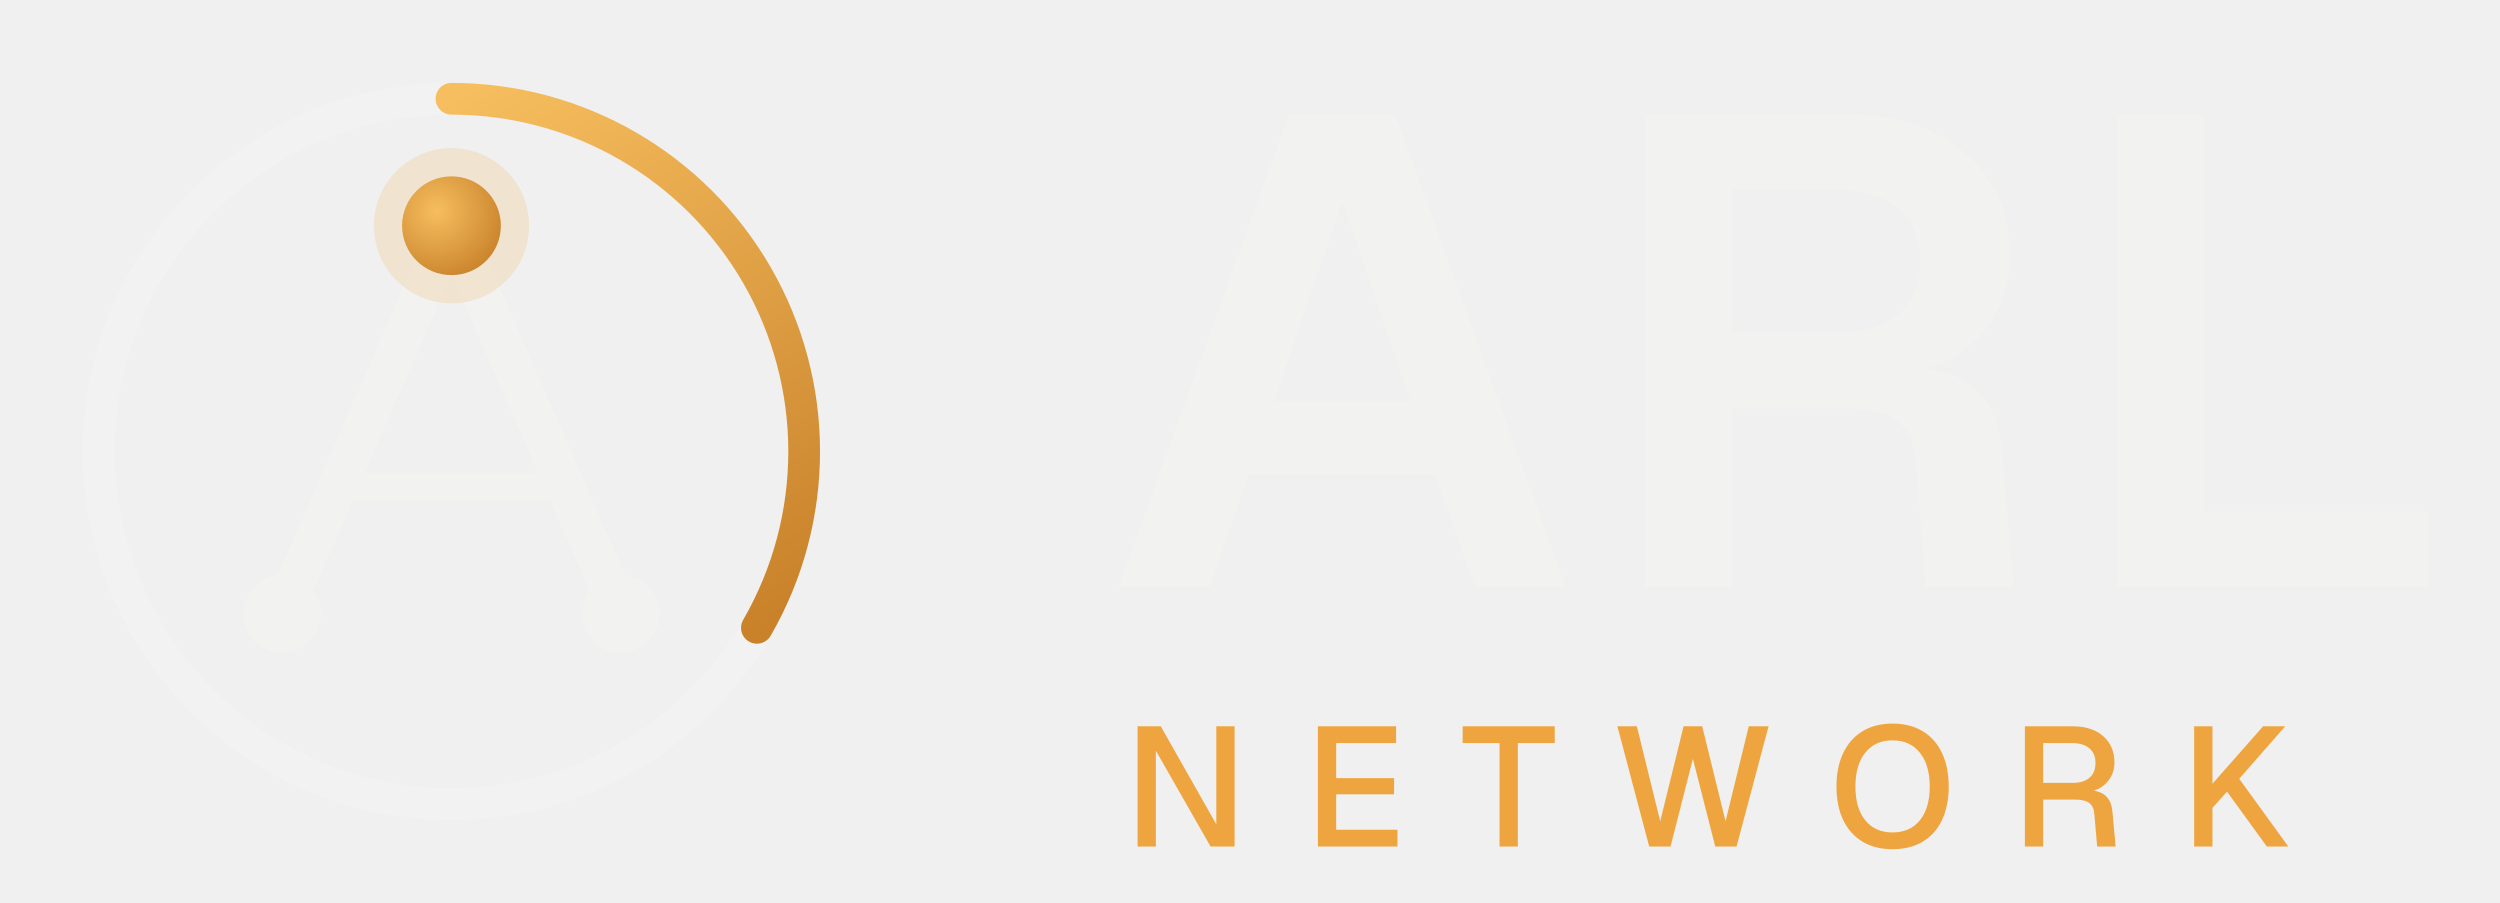
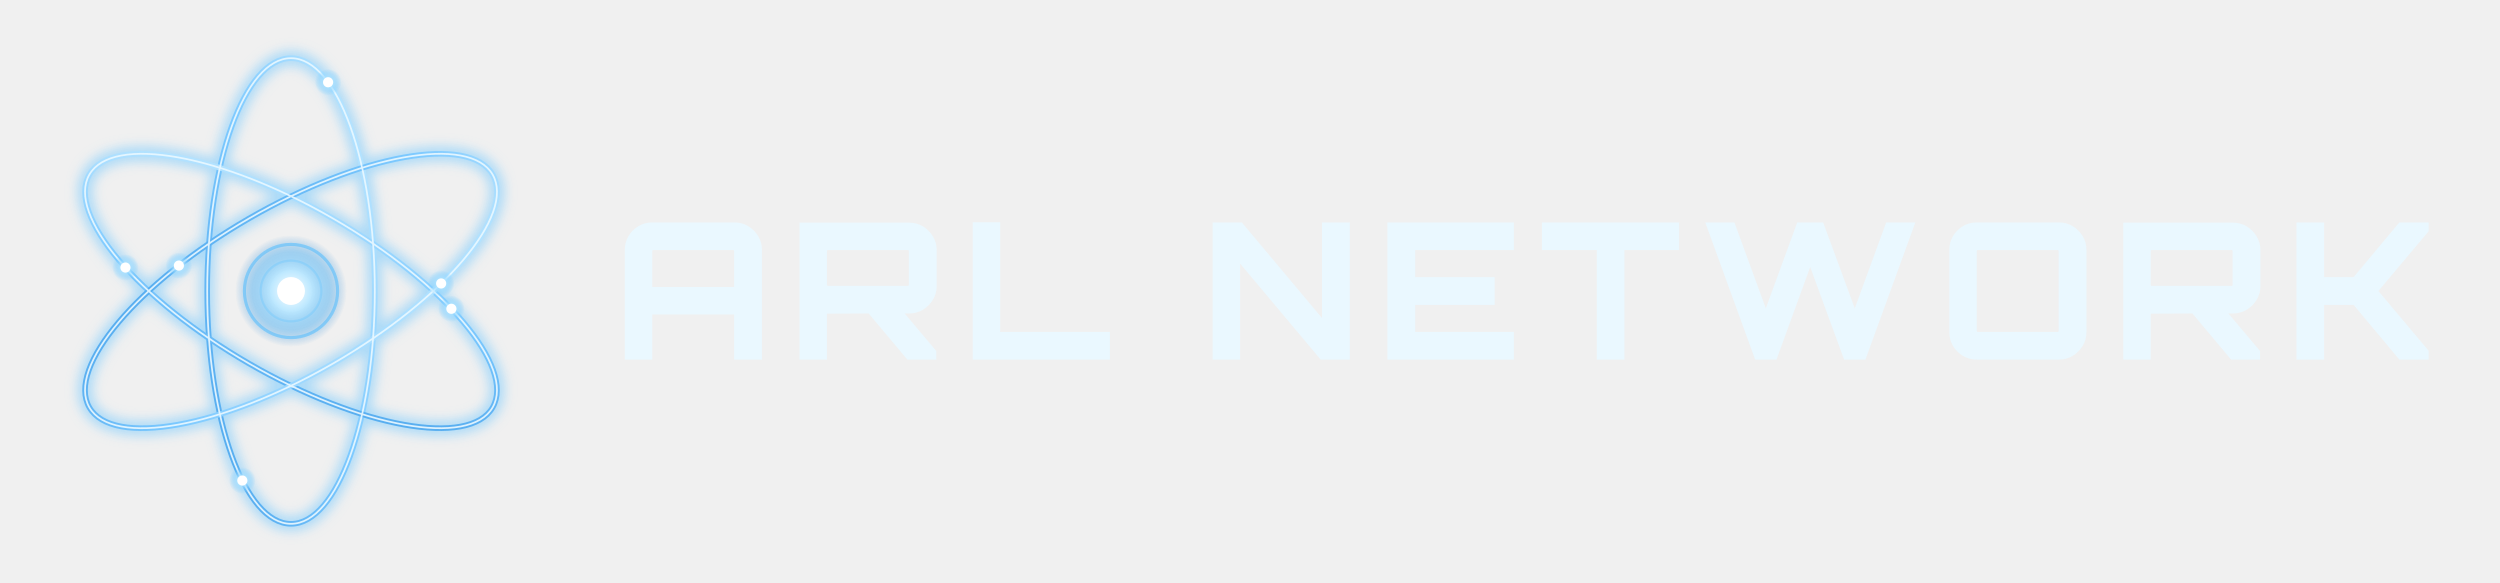
- <svg xmlns="http://www.w3.org/2000/svg" viewBox="0 0 443 160" width="443" height="160" role="img" aria-label="ARL Network">
-   <g transform="scale(0.625)">
+ <svg xmlns="http://www.w3.org/2000/svg" viewBox="0 0 945 220" width="945" height="220">
+   <defs>
+     <linearGradient id="orbit" x1="0" y1="0" x2="1" y2="1">
+       <stop offset="0" stop-color="#c8ecff" />
+       <stop offset="0.5" stop-color="#7cc9ff" />
+       <stop offset="1" stop-color="#4aa3ea" />
+     </linearGradient>
+     <radialGradient id="core">
+       <stop offset="0" stop-color="#ffffff" />
+       <stop offset="0.35" stop-color="#bfe9ff" />
+       <stop offset="0.7" stop-color="#5fb6f0" stop-opacity="0.55" />
+       <stop offset="1" stop-color="#3a8fd8" stop-opacity="0" />
+     </radialGradient>
+     <radialGradient id="spark">
+       <stop offset="0" stop-color="#ffffff" />
+       <stop offset="0.4" stop-color="#a8e0ff" stop-opacity="0.8" />
+       <stop offset="1" stop-color="#6fc8ff" stop-opacity="0" />
+     </radialGradient>
+     <radialGradient id="disc" cx="0.5" cy="0.45" r="0.6">
+       <stop offset="0" stop-color="#10264f" />
+       <stop offset="0.55" stop-color="#081633" />
+       <stop offset="1" stop-color="#030816" />
+     </radialGradient>
+     <radialGradient id="gridfade" cx="0.5" cy="0.5" r="0.5">
+       <stop offset="0.15" stop-color="#fff" stop-opacity="0.15" />
+       <stop offset="0.6" stop-color="#fff" stop-opacity="1" />
+       <stop offset="1" stop-color="#fff" stop-opacity="0.25" />
+     </radialGradient>
+     <mask id="gm">
+       <rect width="100%" height="100%" fill="url(#gridfade)" />
+     </mask>
+     <filter id="glow" x="-30%" y="-30%" width="160%" height="160%">
+       <feGaussianBlur stdDeviation="5.689" />
+     </filter>
+   </defs>
+   <g transform="translate(10 10) scale(0.390625)">
    <defs>
-       <linearGradient id="hdark-orbit" x1="128" y1="28" x2="214" y2="178" gradientUnits="userSpaceOnUse">
-         <stop offset="0" stop-color="#F6BE5F" />
-         <stop offset="1" stop-color="#C9822A" />
+       <linearGradient id="orbit" x1="0" y1="0" x2="1" y2="1">
+         <stop offset="0" stop-color="#c8ecff" />
+         <stop offset="0.5" stop-color="#7cc9ff" />
+         <stop offset="1" stop-color="#4aa3ea" />
      </linearGradient>
-       <radialGradient id="hdark-apex" cx="0.35" cy="0.35" r="0.75">
-         <stop offset="0" stop-color="#F6BE5F" />
-         <stop offset="1" stop-color="#C9822A" />
+       <radialGradient id="core">
+         <stop offset="0" stop-color="#ffffff" />
+         <stop offset="0.35" stop-color="#bfe9ff" />
+         <stop offset="0.7" stop-color="#5fb6f0" stop-opacity="0.55" />
+         <stop offset="1" stop-color="#3a8fd8" stop-opacity="0" />
      </radialGradient>
+       <radialGradient id="spark">
+         <stop offset="0" stop-color="#ffffff" />
+         <stop offset="0.4" stop-color="#a8e0ff" stop-opacity="0.8" />
+         <stop offset="1" stop-color="#6fc8ff" stop-opacity="0" />
+       </radialGradient>
+       <radialGradient id="disc" cx="0.5" cy="0.45" r="0.6">
+         <stop offset="0" stop-color="#10264f" />
+         <stop offset="0.55" stop-color="#081633" />
+         <stop offset="1" stop-color="#030816" />
+       </radialGradient>
+       <radialGradient id="gridfade" cx="0.5" cy="0.5" r="0.5">
+         <stop offset="0.15" stop-color="#fff" stop-opacity="0.15" />
+         <stop offset="0.6" stop-color="#fff" stop-opacity="1" />
+         <stop offset="1" stop-color="#fff" stop-opacity="0.25" />
+       </radialGradient>
+       <mask id="gm">
+         <rect width="100%" height="100%" fill="url(#gridfade)" />
+       </mask>
+       <filter id="glow" x="-30%" y="-30%" width="160%" height="160%">
+         <feGaussianBlur stdDeviation="5.689" />
+       </filter>
    </defs>
-     <circle cx="128" cy="128" r="100" fill="none" stroke="rgba(255,255,255,0.16)" stroke-width="9" />
-     <path d="M128 28A100 100 0 0 1 214.6 178" fill="none" stroke="url(#hdark-orbit)" stroke-width="9" stroke-linecap="round" />
-     <path d="M80 174L128 64L176 174" fill="none" stroke="#F2F2F0" stroke-width="11" stroke-linecap="round" stroke-linejoin="round" />
-     <path d="M95.7 138H160.3" stroke="rgba(242,242,240,0.7)" stroke-width="8" stroke-linecap="round" />
-     <circle cx="80" cy="174" r="11" fill="#F2F2F0" />
-     <circle cx="176" cy="174" r="11" fill="#F2F2F0" />
-     <circle cx="128" cy="64" r="22" fill="#EEA53F" opacity="0.18" />
-     <circle cx="128" cy="64" r="14" fill="url(#hdark-apex)" />
+     <g fill="none" stroke="#6fc8ff" stroke-width="14.0" opacity="0.55" filter="url(#glow)">
+       <ellipse cx="256.0" cy="256.0" rx="225.3" ry="81.1" transform="rotate(90 256.0 256.0)" />
+       <ellipse cx="256.0" cy="256.0" rx="225.3" ry="81.1" transform="rotate(30 256.0 256.0)" />
+       <ellipse cx="256.0" cy="256.0" rx="225.3" ry="81.1" transform="rotate(150 256.0 256.0)" />
+     </g>
+     <g fill="none" stroke="url(#orbit)" stroke-width="5.4" stroke-linecap="round">
+       <ellipse cx="256.0" cy="256.0" rx="225.3" ry="81.1" transform="rotate(90 256.0 256.0)" />
+       <ellipse cx="256.0" cy="256.0" rx="225.3" ry="81.1" transform="rotate(30 256.0 256.0)" />
+       <ellipse cx="256.0" cy="256.0" rx="225.3" ry="81.1" transform="rotate(150 256.0 256.0)" />
+     </g>
+     <g fill="none" stroke="#eaf8ff" stroke-width="1.7" opacity="0.9">
+       <ellipse cx="256.0" cy="256.0" rx="225.3" ry="81.1" transform="rotate(90 256.0 256.0)" />
+       <ellipse cx="256.0" cy="256.0" rx="225.3" ry="81.1" transform="rotate(30 256.0 256.0)" />
+       <ellipse cx="256.0" cy="256.0" rx="225.3" ry="81.1" transform="rotate(150 256.0 256.0)" />
+     </g>
+     <circle cx="256.0" cy="256.0" r="45.1" fill="none" stroke="#8fd6ff" stroke-width="3.0" opacity="0.9" />
+     <circle cx="256.0" cy="256.0" r="29.3" fill="none" stroke="#8fd6ff" stroke-width="2.2" opacity="0.85" />
+     <circle cx="256.0" cy="256.0" r="54.1" fill="url(#core)" />
+     <circle cx="256.0" cy="256.0" r="13.5" fill="#ffffff" />
+     <circle cx="208.9" cy="439.4" r="12.9" fill="url(#spark)" />
+     <circle cx="208.9" cy="439.4" r="4.9" fill="#ffffff" />
+     <circle cx="95.8" cy="233.3" r="12.9" fill="url(#spark)" />
+     <circle cx="95.8" cy="233.3" r="4.9" fill="#ffffff" />
+     <circle cx="401.3" cy="248.7" r="12.9" fill="url(#spark)" />
+     <circle cx="401.3" cy="248.7" r="4.9" fill="#ffffff" />
+     <circle cx="291.9" cy="54.0" r="12.9" fill="url(#spark)" />
+     <circle cx="291.9" cy="54.0" r="4.9" fill="#ffffff" />
+     <circle cx="411.2" cy="273.2" r="12.9" fill="url(#spark)" />
+     <circle cx="411.2" cy="273.2" r="4.9" fill="#ffffff" />
+     <circle cx="147.5" cy="231.4" r="12.9" fill="url(#spark)" />
+     <circle cx="147.5" cy="231.4" r="4.9" fill="#ffffff" />
  </g>
-   <path d="M214.29 104L198.24 104L228.45 20.22L247.21 20.22L277.42 104L261.37 104L254.41 84.18L221.25 84.18L214.29 104ZM237.89 35.68L225.74 71.08L249.93 71.08L237.89 35.68ZM306.80 104L291.46 104L291.46 20.22L326.51 20.22Q335.59 20.22 342.20 23.29Q348.81 26.36 352.47 32.02Q356.13 37.68 356.13 45.35L356.13 45.35Q356.13 52.91 351.94 58.16Q347.75 63.41 341.61 65.30L341.61 65.30Q353.65 67.07 354.71 79.81L354.71 79.81L356.83 104L341.26 104L339.49 82.05Q339.13 76.98 336.30 74.68Q333.47 72.38 326.86 72.38L326.86 72.38L306.80 72.38L306.80 104ZM306.80 33.55L306.80 58.92L325.56 58.92Q332.41 58.92 336.36 55.68Q340.31 52.43 340.31 46.30L340.31 46.30Q340.31 40.16 336.30 36.86Q332.29 33.55 324.86 33.55L324.86 33.55L306.80 33.55ZM430.23 104L375.12 104L375.12 20.22L390.46 20.22L390.46 90.67L430.23 90.67L430.23 104Z" fill="#F2F2F0" />
-   <path d="M204.82 150L201.58 150L201.58 128.70L205.69 128.70L215.53 146.07L215.53 128.70L218.77 128.70L218.77 150L214.51 150L204.82 133.02L204.82 150ZM247.63 150L233.53 150L233.53 128.70L247.39 128.70L247.39 131.67L236.77 131.67L236.77 137.88L247.03 137.88L247.03 140.76L236.77 140.76L236.77 147.03L247.63 147.03L247.63 150ZM268.96 150L265.72 150L265.72 131.67L259.18 131.67L259.18 128.70L275.50 128.70L275.50 131.67L268.96 131.67L268.96 150ZM296.02 150L292.24 150L286.60 128.70L290.05 128.70L294.19 145.53L298.33 128.70L301.63 128.70L305.77 145.53L309.88 128.70L313.39 128.70L307.72 150L303.94 150L299.98 134.46L296.02 150ZM335.35 150.48L335.35 150.48Q332.26 150.48 330.04 149.15Q327.82 147.81 326.62 145.32Q325.42 142.83 325.42 139.38L325.42 139.38Q325.42 135.93 326.62 133.43Q327.82 130.92 330.04 129.57Q332.26 128.22 335.35 128.22L335.35 128.22Q338.47 128.22 340.70 129.57Q342.94 130.92 344.12 133.43Q345.31 135.93 345.31 139.38L345.31 139.38Q345.31 142.83 344.12 145.32Q342.94 147.81 340.70 149.15Q338.47 150.48 335.35 150.48ZM335.35 147.51L335.35 147.51Q338.44 147.51 340.19 145.37Q341.95 143.22 341.95 139.38L341.95 139.38Q341.95 135.54 340.19 133.37Q338.44 131.19 335.35 131.19L335.35 131.19Q332.29 131.19 330.53 133.37Q328.78 135.54 328.78 139.38L328.78 139.38Q328.78 143.22 330.53 145.37Q332.29 147.51 335.35 147.51ZM362.05 150L358.81 150L358.81 128.70L367.30 128.70Q370.69 128.70 372.68 130.44Q374.68 132.18 374.68 135.12L374.68 135.12Q374.68 136.98 373.61 138.31Q372.55 139.65 371.05 140.10L371.05 140.10Q372.52 140.34 373.34 141.24Q374.17 142.14 374.32 143.79L374.32 143.79L374.89 150L371.62 150L371.11 144.21Q371.02 142.92 370.24 142.31Q369.46 141.69 367.69 141.69L367.69 141.69L362.05 141.69L362.05 150ZM362.05 131.67L362.05 138.72L367.36 138.72Q369.19 138.72 370.25 137.82Q371.32 136.92 371.32 135.21L371.32 135.21Q371.32 133.50 370.22 132.59Q369.13 131.67 367.09 131.67L367.09 131.67L362.05 131.67ZM392.05 150L388.81 150L388.81 128.70L392.05 128.70L392.05 138.87L401.02 128.70L404.95 128.70L396.79 138L405.49 150L401.68 150L394.63 140.28L392.05 143.16L392.05 150Z" fill="#EEA53F" />
+   <path d="M236.176 135.92V94.448Q236.176 91.568 237.58 89.228Q238.984 86.888 241.324 85.484Q243.664 84.08 246.544 84.08H277.576Q280.456 84.08 282.796 85.484Q285.136 86.888 286.576 89.228Q288.016 91.568 288.016 94.448V135.92H277.504V118.856H246.544V135.92ZM246.544 108.488H277.504V94.952Q277.504 94.736 277.396 94.628Q277.288 94.52 277.072 94.52H246.976Q246.76 94.52 246.652 94.628Q246.544 94.736 246.544 94.952Z M342.976 135.92 328.36 118.496 312.592 118.568V135.92H302.224V84.152H343.624Q346.504 84.152 348.844 85.556Q351.184 86.96 352.624 89.336Q354.064 91.712 354.064 94.52V108.2Q354.064 111.008 352.624 113.348Q351.184 115.688 348.844 117.092Q346.504 118.496 343.624 118.496H341.968L353.92 132.68V135.92ZM313.024 108.056H343.12Q343.336 108.056 343.444 107.948Q343.552 107.84 343.552 107.696V94.952Q343.552 94.736 343.444 94.628Q343.336 94.52 343.12 94.52H313.024Q312.808 94.52 312.7 94.628Q312.592 94.736 312.592 94.952V107.696Q312.592 107.84 312.7 107.948Q312.808 108.056 313.024 108.056Z M367.696 135.92V84.008H378.064V125.48H419.536V135.92Z  M458.392 135.92V84.08H469.408L499.72 120.224V84.08H510.232V135.92H499.216L468.76 99.632V135.92Z M524.44 135.92V84.08H572.248V94.52H534.952V104.744H564.976V115.256H534.952V125.48H572.248V135.92Z M603.592 135.92V94.52H582.856V84.08H634.696V94.52H614.032V135.92Z M663.448 135.92 644.584 84.08H655.6L667.48 116.552L679.36 84.08H689.152L701.104 116.552L712.984 84.08H724.0L705.136 135.92H697.072L684.256 100.928L671.512 135.92Z M747.208 135.92Q744.328 135.92 741.988 134.516Q739.648 133.112 738.244 130.772Q736.84 128.432 736.84 125.552V94.448Q736.84 91.568 738.244 89.228Q739.648 86.888 741.988 85.484Q744.328 84.08 747.208 84.08H778.312Q781.12 84.08 783.46 85.484Q785.8 86.888 787.24 89.228Q788.68 91.568 788.68 94.448V125.552Q788.68 128.432 787.24 130.772Q785.8 133.112 783.46 134.516Q781.12 135.92 778.312 135.92ZM747.64 125.48H777.736Q777.952 125.48 778.06 125.372Q778.168 125.264 778.168 125.048V94.952Q778.168 94.736 778.06 94.628Q777.952 94.52 777.736 94.52H747.64Q747.424 94.52 747.316 94.628Q747.208 94.736 747.208 94.952V125.048Q747.208 125.264 747.316 125.372Q747.424 125.48 747.64 125.48Z M843.352 135.92 828.736 118.496 812.968 118.568V135.92H802.6V84.152H844.0Q846.88 84.152 849.22 85.556Q851.56 86.96 853.0 89.336Q854.44 91.712 854.44 94.52V108.2Q854.44 111.008 853.0 113.348Q851.56 115.688 849.22 117.092Q846.88 118.496 844.0 118.496H842.344L854.296 132.68V135.92ZM813.4 108.056H843.496Q843.712 108.056 843.82 107.948Q843.928 107.84 843.928 107.696V94.952Q843.928 94.736 843.82 94.628Q843.712 94.52 843.496 94.52H813.4Q813.184 94.52 813.076 94.628Q812.968 94.736 812.968 94.952V107.696Q812.968 107.84 813.076 107.948Q813.184 108.056 813.4 108.056Z M868.072 135.92V84.08H878.512V104.744H889.672L906.952 84.08H918.04V87.392L899.032 110L918.04 132.608V135.92H906.952L889.672 115.256H878.512V135.92Z" fill="#eaf8ff" />
</svg>
